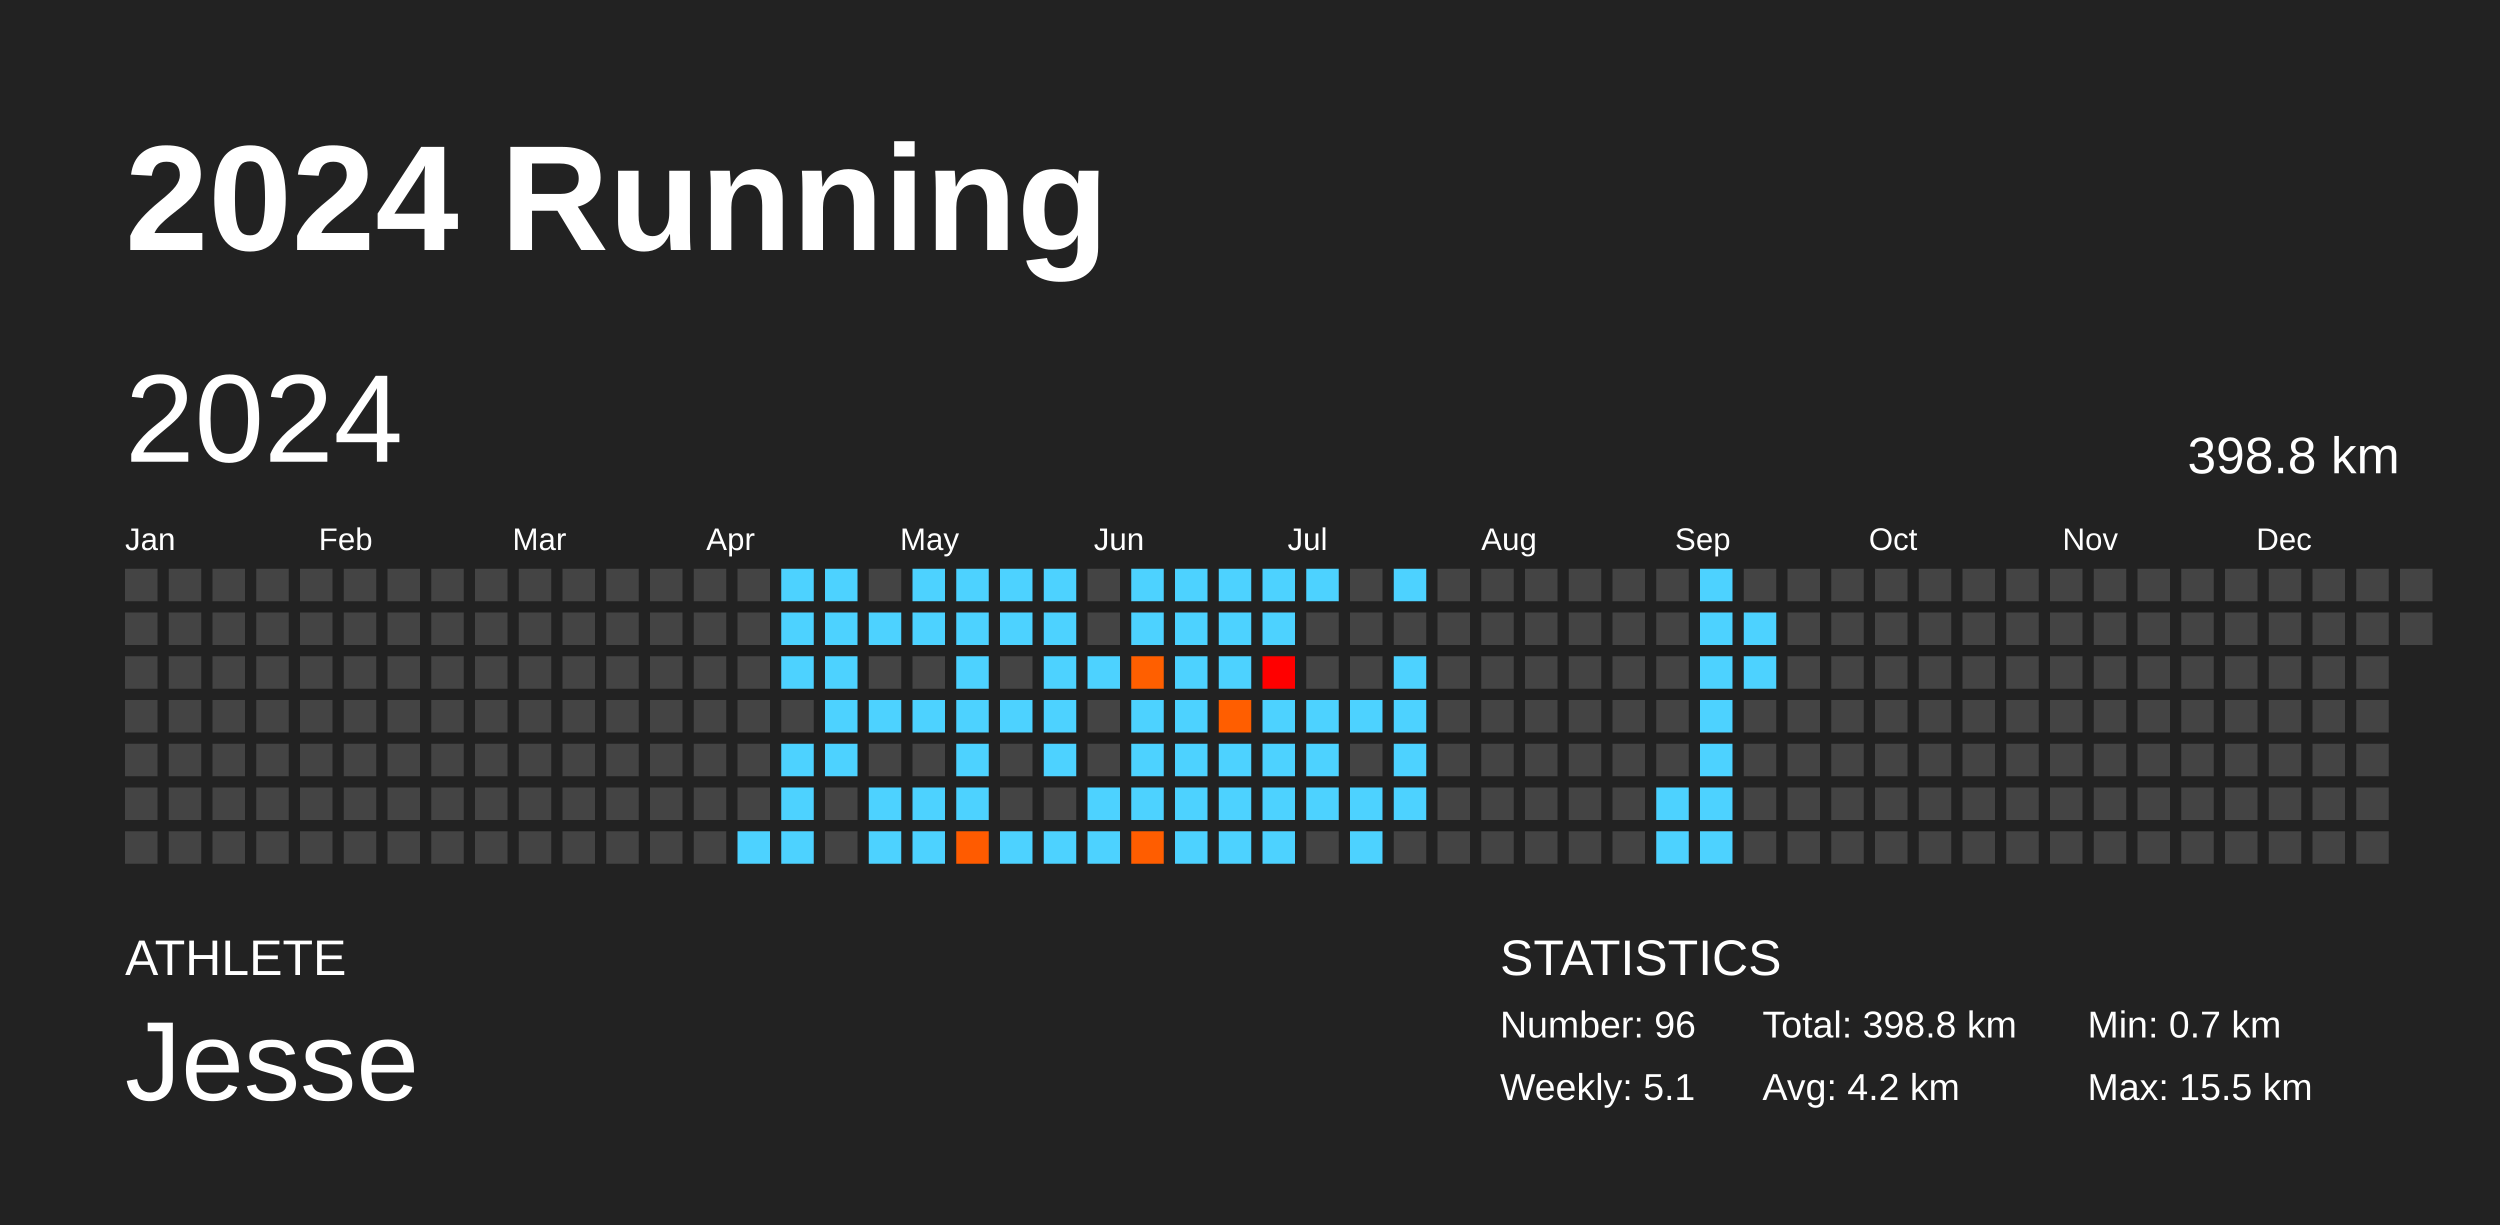
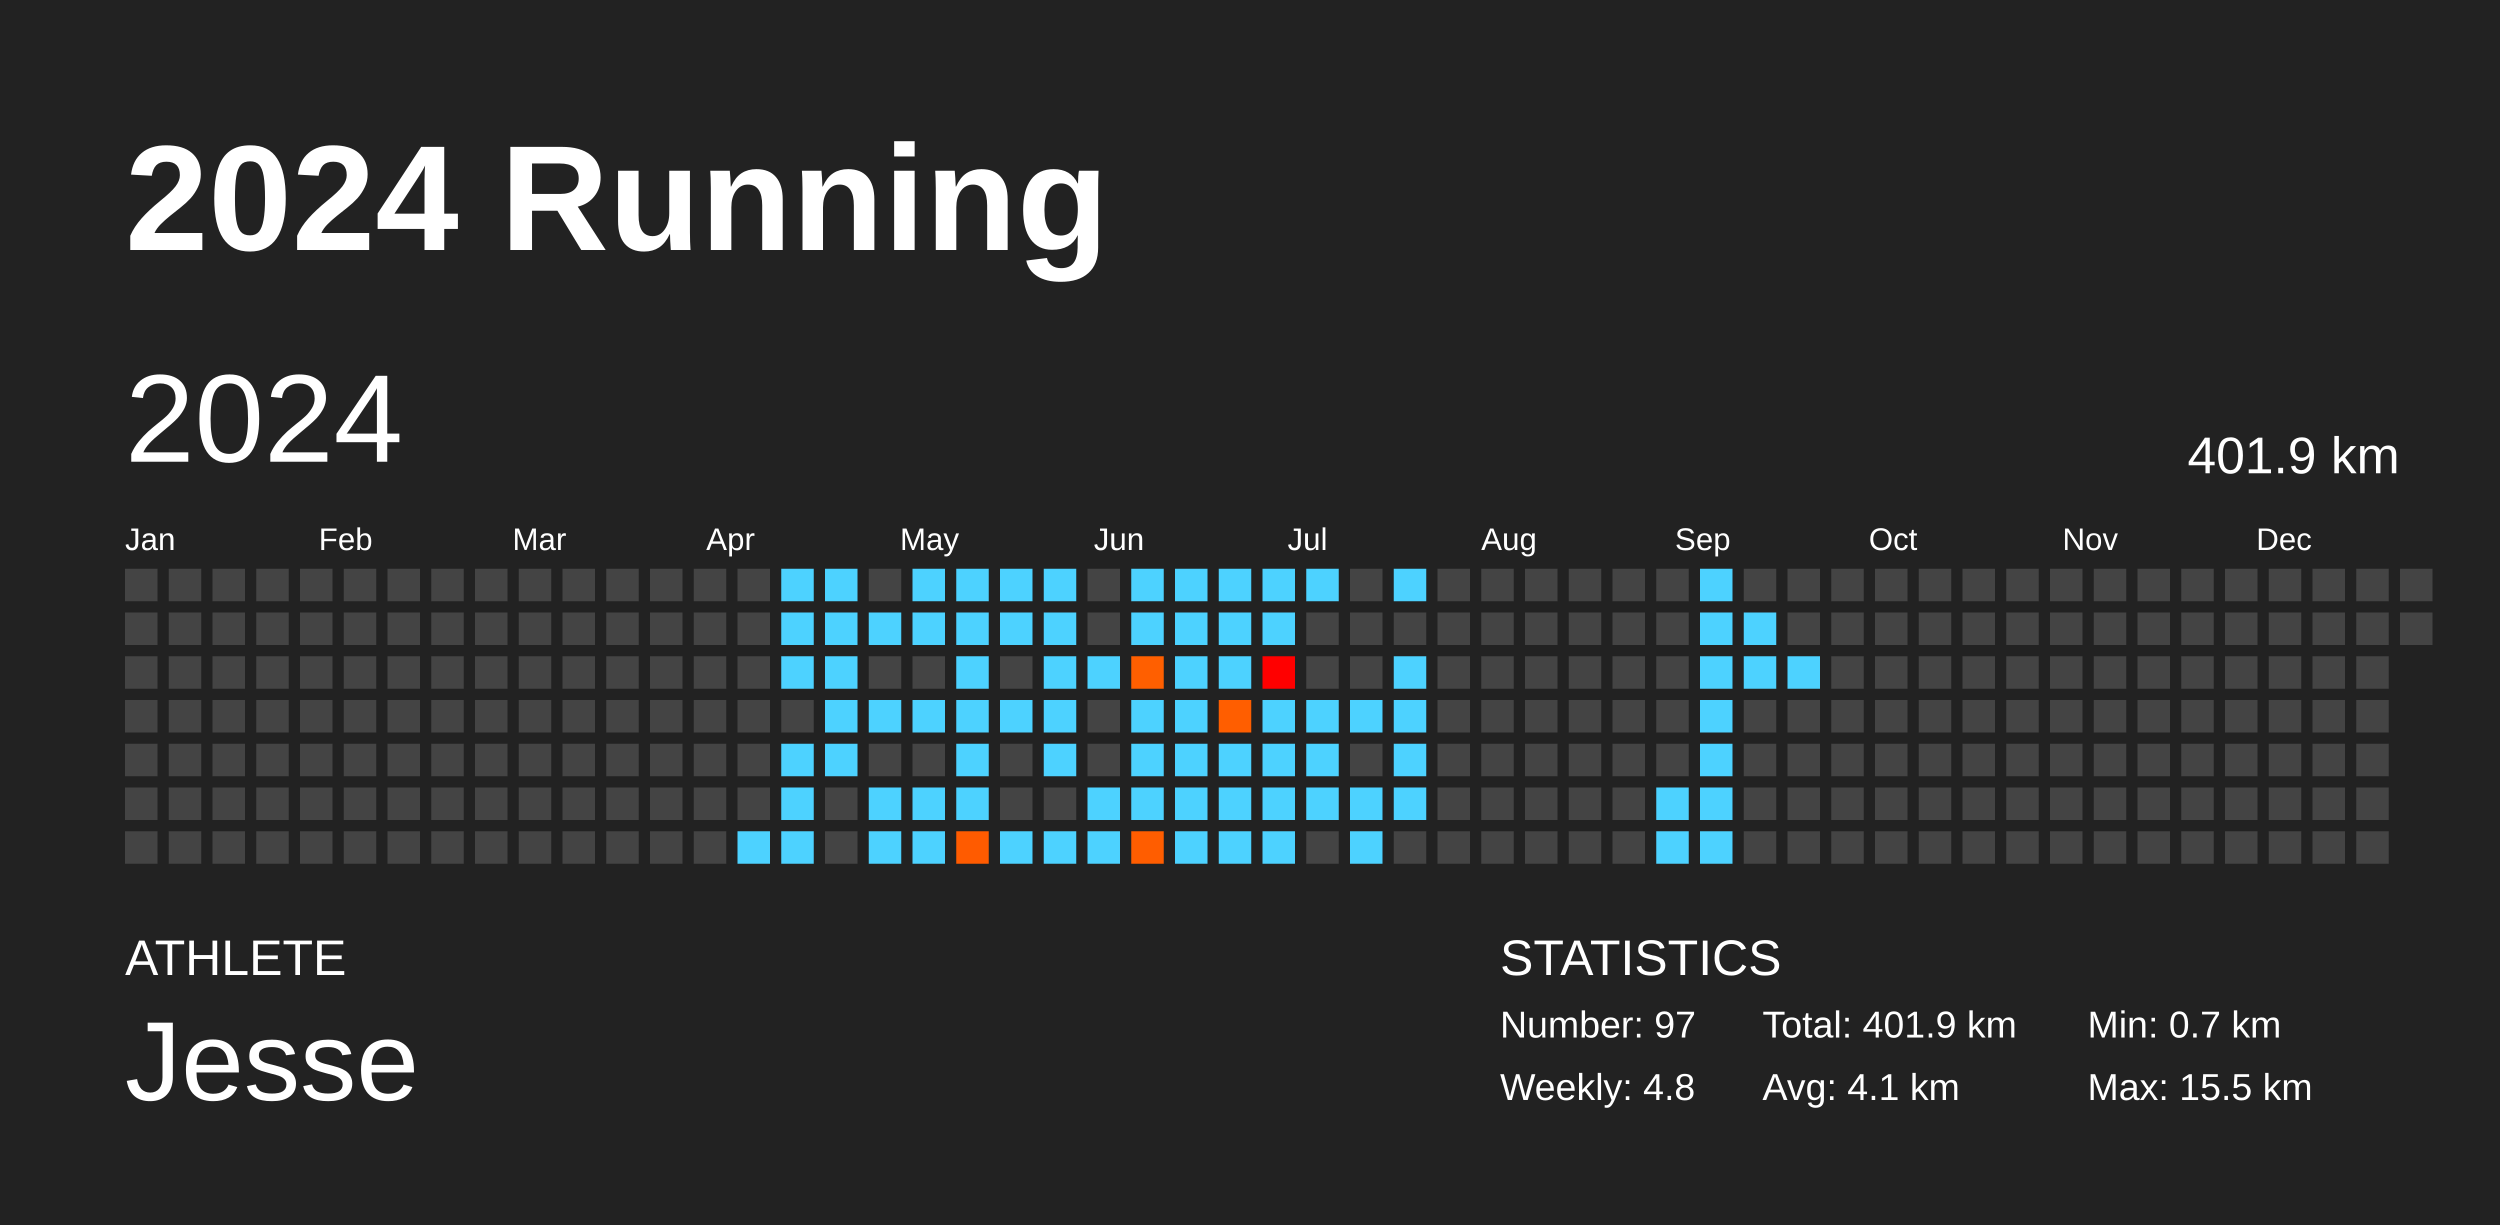
<svg xmlns="http://www.w3.org/2000/svg" baseProfile="full" height="98mm" version="1.1" viewBox="0,0,200,98" width="200mm">
  <defs />
  <rect fill="#222222" height="98" width="200" x="0" y="0" />
  <text fill="#FFFFFF" style="font-size:12px; font-family:Arial; font-weight:bold;" x="10" y="20">2024 Running</text>
  <text fill="#FFFFFF" style="font-size:4px; font-family:Arial" x="10" y="78">ATHLETE</text>
  <text fill="#FFFFFF" style="font-size:9px; font-family:Arial" x="10" y="88">Jesse</text>
  <text fill="#FFFFFF" style="font-size:4px; font-family:Arial" x="120" y="78">STATISTICS</text>
-   <text fill="#FFFFFF" style="font-size:3px; font-family:Arial" x="120" y="83">Number: 96</text>
-   <text fill="#FFFFFF" style="font-size:3px; font-family:Arial" x="120" y="88">Weekly: 5.1</text>
-   <text fill="#FFFFFF" style="font-size:3px; font-family:Arial" x="141" y="83">Total: 398.8 km</text>
-   <text fill="#FFFFFF" style="font-size:3px; font-family:Arial" x="141" y="88">Avg: 4.2 km</text>
+   <text fill="#FFFFFF" style="font-size:3px; font-family:Arial" x="120" y="83">Number: 97</text>
+   <text fill="#FFFFFF" style="font-size:3px; font-family:Arial" x="120" y="88">Weekly: 4.8</text>
+   <text fill="#FFFFFF" style="font-size:3px; font-family:Arial" x="141" y="83">Total: 401.9 km</text>
+   <text fill="#FFFFFF" style="font-size:3px; font-family:Arial" x="141" y="88">Avg: 4.1 km</text>
  <text fill="#FFFFFF" style="font-size:3px; font-family:Arial" x="167" y="83">Min: 0.7 km</text>
  <text fill="#FFFFFF" style="font-size:3px; font-family:Arial" x="167" y="88">Max: 15.5 km</text>
  <text dominant-baseline="hanging" fill="#FFFFFF" style="font-size:10.0px; font-family:Arial;" x="10" y="30">2024</text>
-   <text dominant-baseline="hanging" fill="#FFFFFF" style="font-size:4.125px; font-family:Arial;" x="175" y="35">398.8 km</text>
+   <text dominant-baseline="hanging" fill="#FFFFFF" style="font-size:4.125px; font-family:Arial;" x="175" y="35">401.9 km</text>
  <text fill="#FFFFFF" style="font-size:2.5px; font-family:Arial" x="10.0" y="44">Jan</text>
  <text fill="#FFFFFF" style="font-size:2.5px; font-family:Arial" x="25.5" y="44">Feb</text>
  <text fill="#FFFFFF" style="font-size:2.5px; font-family:Arial" x="41.0" y="44">Mar</text>
  <text fill="#FFFFFF" style="font-size:2.5px; font-family:Arial" x="56.5" y="44">Apr</text>
  <text fill="#FFFFFF" style="font-size:2.5px; font-family:Arial" x="72.0" y="44">May</text>
  <text fill="#FFFFFF" style="font-size:2.5px; font-family:Arial" x="87.5" y="44">Jun</text>
  <text fill="#FFFFFF" style="font-size:2.5px; font-family:Arial" x="103.0" y="44">Jul</text>
  <text fill="#FFFFFF" style="font-size:2.5px; font-family:Arial" x="118.5" y="44">Aug</text>
  <text fill="#FFFFFF" style="font-size:2.5px; font-family:Arial" x="134.0" y="44">Sep</text>
  <text fill="#FFFFFF" style="font-size:2.5px; font-family:Arial" x="149.5" y="44">Oct</text>
  <text fill="#FFFFFF" style="font-size:2.5px; font-family:Arial" x="165.0" y="44">Nov</text>
  <text fill="#FFFFFF" style="font-size:2.5px; font-family:Arial" x="180.5" y="44">Dec</text>
  <rect fill="#444444" height="2.6" width="2.6" x="10.0" y="45.5" />
  <rect fill="#444444" height="2.6" width="2.6" x="10.0" y="49.0" />
  <rect fill="#444444" height="2.6" width="2.6" x="10.0" y="52.5" />
  <rect fill="#444444" height="2.6" width="2.6" x="10.0" y="56.0" />
  <rect fill="#444444" height="2.6" width="2.6" x="10.0" y="59.5" />
  <rect fill="#444444" height="2.6" width="2.6" x="10.0" y="63.0" />
  <rect fill="#444444" height="2.6" width="2.6" x="10.0" y="66.5" />
  <rect fill="#444444" height="2.6" width="2.6" x="13.5" y="45.5" />
  <rect fill="#444444" height="2.6" width="2.6" x="13.5" y="49.0" />
  <rect fill="#444444" height="2.6" width="2.6" x="13.5" y="52.5" />
  <rect fill="#444444" height="2.6" width="2.6" x="13.5" y="56.0" />
  <rect fill="#444444" height="2.6" width="2.6" x="13.5" y="59.5" />
  <rect fill="#444444" height="2.6" width="2.6" x="13.5" y="63.0" />
  <rect fill="#444444" height="2.6" width="2.6" x="13.5" y="66.5" />
  <rect fill="#444444" height="2.6" width="2.6" x="17.0" y="45.5" />
  <rect fill="#444444" height="2.6" width="2.6" x="17.0" y="49.0" />
  <rect fill="#444444" height="2.6" width="2.6" x="17.0" y="52.5" />
  <rect fill="#444444" height="2.6" width="2.6" x="17.0" y="56.0" />
  <rect fill="#444444" height="2.6" width="2.6" x="17.0" y="59.5" />
  <rect fill="#444444" height="2.6" width="2.6" x="17.0" y="63.0" />
  <rect fill="#444444" height="2.6" width="2.6" x="17.0" y="66.5" />
  <rect fill="#444444" height="2.6" width="2.6" x="20.5" y="45.5" />
  <rect fill="#444444" height="2.6" width="2.6" x="20.5" y="49.0" />
  <rect fill="#444444" height="2.6" width="2.6" x="20.5" y="52.5" />
  <rect fill="#444444" height="2.6" width="2.6" x="20.5" y="56.0" />
  <rect fill="#444444" height="2.6" width="2.6" x="20.5" y="59.5" />
  <rect fill="#444444" height="2.6" width="2.6" x="20.5" y="63.0" />
  <rect fill="#444444" height="2.6" width="2.6" x="20.5" y="66.5" />
  <rect fill="#444444" height="2.6" width="2.6" x="24.0" y="45.5" />
  <rect fill="#444444" height="2.6" width="2.6" x="24.0" y="49.0" />
  <rect fill="#444444" height="2.6" width="2.6" x="24.0" y="52.5" />
  <rect fill="#444444" height="2.6" width="2.6" x="24.0" y="56.0" />
  <rect fill="#444444" height="2.6" width="2.6" x="24.0" y="59.5" />
  <rect fill="#444444" height="2.6" width="2.6" x="24.0" y="63.0" />
  <rect fill="#444444" height="2.6" width="2.6" x="24.0" y="66.5" />
  <rect fill="#444444" height="2.6" width="2.6" x="27.5" y="45.5" />
  <rect fill="#444444" height="2.6" width="2.6" x="27.5" y="49.0" />
  <rect fill="#444444" height="2.6" width="2.6" x="27.5" y="52.5" />
  <rect fill="#444444" height="2.6" width="2.6" x="27.5" y="56.0" />
  <rect fill="#444444" height="2.6" width="2.6" x="27.5" y="59.5" />
  <rect fill="#444444" height="2.6" width="2.6" x="27.5" y="63.0" />
  <rect fill="#444444" height="2.6" width="2.6" x="27.5" y="66.5" />
  <rect fill="#444444" height="2.6" width="2.6" x="31.0" y="45.5" />
  <rect fill="#444444" height="2.6" width="2.6" x="31.0" y="49.0" />
  <rect fill="#444444" height="2.6" width="2.6" x="31.0" y="52.5" />
  <rect fill="#444444" height="2.6" width="2.6" x="31.0" y="56.0" />
  <rect fill="#444444" height="2.6" width="2.6" x="31.0" y="59.5" />
  <rect fill="#444444" height="2.6" width="2.6" x="31.0" y="63.0" />
  <rect fill="#444444" height="2.6" width="2.6" x="31.0" y="66.5" />
  <rect fill="#444444" height="2.6" width="2.6" x="34.5" y="45.5" />
  <rect fill="#444444" height="2.6" width="2.6" x="34.5" y="49.0" />
  <rect fill="#444444" height="2.6" width="2.6" x="34.5" y="52.5" />
  <rect fill="#444444" height="2.6" width="2.6" x="34.5" y="56.0" />
  <rect fill="#444444" height="2.6" width="2.6" x="34.5" y="59.5" />
  <rect fill="#444444" height="2.6" width="2.6" x="34.5" y="63.0" />
  <rect fill="#444444" height="2.6" width="2.6" x="34.5" y="66.5" />
  <rect fill="#444444" height="2.6" width="2.6" x="38.0" y="45.5" />
  <rect fill="#444444" height="2.6" width="2.6" x="38.0" y="49.0" />
  <rect fill="#444444" height="2.6" width="2.6" x="38.0" y="52.5" />
  <rect fill="#444444" height="2.6" width="2.6" x="38.0" y="56.0" />
  <rect fill="#444444" height="2.6" width="2.6" x="38.0" y="59.5" />
  <rect fill="#444444" height="2.6" width="2.6" x="38.0" y="63.0" />
  <rect fill="#444444" height="2.6" width="2.6" x="38.0" y="66.5" />
  <rect fill="#444444" height="2.6" width="2.6" x="41.5" y="45.5" />
  <rect fill="#444444" height="2.6" width="2.6" x="41.5" y="49.0" />
  <rect fill="#444444" height="2.6" width="2.6" x="41.5" y="52.5" />
  <rect fill="#444444" height="2.6" width="2.6" x="41.5" y="56.0" />
  <rect fill="#444444" height="2.6" width="2.6" x="41.5" y="59.5" />
  <rect fill="#444444" height="2.6" width="2.6" x="41.5" y="63.0" />
  <rect fill="#444444" height="2.6" width="2.6" x="41.5" y="66.5" />
  <rect fill="#444444" height="2.6" width="2.6" x="45.0" y="45.5" />
  <rect fill="#444444" height="2.6" width="2.6" x="45.0" y="49.0" />
  <rect fill="#444444" height="2.6" width="2.6" x="45.0" y="52.5" />
  <rect fill="#444444" height="2.6" width="2.6" x="45.0" y="56.0" />
  <rect fill="#444444" height="2.6" width="2.6" x="45.0" y="59.5" />
  <rect fill="#444444" height="2.6" width="2.6" x="45.0" y="63.0" />
  <rect fill="#444444" height="2.6" width="2.6" x="45.0" y="66.5" />
  <rect fill="#444444" height="2.6" width="2.6" x="48.5" y="45.5" />
  <rect fill="#444444" height="2.6" width="2.6" x="48.5" y="49.0" />
  <rect fill="#444444" height="2.6" width="2.6" x="48.5" y="52.5" />
  <rect fill="#444444" height="2.6" width="2.6" x="48.5" y="56.0" />
  <rect fill="#444444" height="2.6" width="2.6" x="48.5" y="59.5" />
  <rect fill="#444444" height="2.6" width="2.6" x="48.5" y="63.0" />
  <rect fill="#444444" height="2.6" width="2.6" x="48.5" y="66.5" />
  <rect fill="#444444" height="2.6" width="2.6" x="52.0" y="45.5" />
  <rect fill="#444444" height="2.6" width="2.6" x="52.0" y="49.0" />
  <rect fill="#444444" height="2.6" width="2.6" x="52.0" y="52.5" />
  <rect fill="#444444" height="2.6" width="2.6" x="52.0" y="56.0" />
  <rect fill="#444444" height="2.6" width="2.6" x="52.0" y="59.5" />
  <rect fill="#444444" height="2.6" width="2.6" x="52.0" y="63.0" />
  <rect fill="#444444" height="2.6" width="2.6" x="52.0" y="66.5" />
  <rect fill="#444444" height="2.6" width="2.6" x="55.5" y="45.5" />
  <rect fill="#444444" height="2.6" width="2.6" x="55.5" y="49.0" />
  <rect fill="#444444" height="2.6" width="2.6" x="55.5" y="52.5" />
  <rect fill="#444444" height="2.6" width="2.6" x="55.5" y="56.0" />
  <rect fill="#444444" height="2.6" width="2.6" x="55.5" y="59.5" />
  <rect fill="#444444" height="2.6" width="2.6" x="55.5" y="63.0" />
  <rect fill="#444444" height="2.6" width="2.6" x="55.5" y="66.5" />
  <rect fill="#444444" height="2.6" width="2.6" x="59.0" y="45.5" />
  <rect fill="#444444" height="2.6" width="2.6" x="59.0" y="49.0" />
  <rect fill="#444444" height="2.6" width="2.6" x="59.0" y="52.5" />
  <rect fill="#444444" height="2.6" width="2.6" x="59.0" y="56.0" />
  <rect fill="#444444" height="2.6" width="2.6" x="59.0" y="59.5" />
  <rect fill="#444444" height="2.6" width="2.6" x="59.0" y="63.0" />
  <rect fill="#4dd2ff" height="2.6" width="2.6" x="59.0" y="66.5" />
  <rect fill="#4dd2ff" height="2.6" width="2.6" x="62.5" y="45.5" />
  <rect fill="#4dd2ff" height="2.6" width="2.6" x="62.5" y="49.0" />
  <rect fill="#4dd2ff" height="2.6" width="2.6" x="62.5" y="52.5" />
  <rect fill="#444444" height="2.6" width="2.6" x="62.5" y="56.0" />
  <rect fill="#4dd2ff" height="2.6" width="2.6" x="62.5" y="59.5" />
  <rect fill="#4dd2ff" height="2.6" width="2.6" x="62.5" y="63.0" />
  <rect fill="#4dd2ff" height="2.6" width="2.6" x="62.5" y="66.5" />
  <rect fill="#4dd2ff" height="2.6" width="2.6" x="66.0" y="45.5" />
  <rect fill="#4dd2ff" height="2.6" width="2.6" x="66.0" y="49.0" />
  <rect fill="#4dd2ff" height="2.6" width="2.6" x="66.0" y="52.5" />
  <rect fill="#4dd2ff" height="2.6" width="2.6" x="66.0" y="56.0" />
  <rect fill="#4dd2ff" height="2.6" width="2.6" x="66.0" y="59.5" />
  <rect fill="#444444" height="2.6" width="2.6" x="66.0" y="63.0" />
  <rect fill="#444444" height="2.6" width="2.6" x="66.0" y="66.5" />
  <rect fill="#444444" height="2.6" width="2.6" x="69.5" y="45.5" />
  <rect fill="#4dd2ff" height="2.6" width="2.6" x="69.5" y="49.0" />
  <rect fill="#444444" height="2.6" width="2.6" x="69.5" y="52.5" />
  <rect fill="#4dd2ff" height="2.6" width="2.6" x="69.5" y="56.0" />
  <rect fill="#444444" height="2.6" width="2.6" x="69.5" y="59.5" />
  <rect fill="#4dd2ff" height="2.6" width="2.6" x="69.5" y="63.0" />
  <rect fill="#4dd2ff" height="2.6" width="2.6" x="69.5" y="66.5" />
  <rect fill="#4dd2ff" height="2.6" width="2.6" x="73.0" y="45.5" />
  <rect fill="#4dd2ff" height="2.6" width="2.6" x="73.0" y="49.0" />
  <rect fill="#444444" height="2.6" width="2.6" x="73.0" y="52.5" />
  <rect fill="#4dd2ff" height="2.6" width="2.6" x="73.0" y="56.0" />
  <rect fill="#444444" height="2.6" width="2.6" x="73.0" y="59.5" />
  <rect fill="#4dd2ff" height="2.6" width="2.6" x="73.0" y="63.0" />
  <rect fill="#4dd2ff" height="2.6" width="2.6" x="73.0" y="66.5" />
  <rect fill="#4dd2ff" height="2.6" width="2.6" x="76.5" y="45.5" />
  <rect fill="#4dd2ff" height="2.6" width="2.6" x="76.5" y="49.0" />
  <rect fill="#4dd2ff" height="2.6" width="2.6" x="76.5" y="52.5" />
  <rect fill="#4dd2ff" height="2.6" width="2.6" x="76.5" y="56.0" />
  <rect fill="#4dd2ff" height="2.6" width="2.6" x="76.5" y="59.5" />
  <rect fill="#4dd2ff" height="2.6" width="2.6" x="76.5" y="63.0" />
  <rect fill="#ff5b00" height="2.6" width="2.6" x="76.5" y="66.5" />
  <rect fill="#4dd2ff" height="2.6" width="2.6" x="80.0" y="45.5" />
  <rect fill="#4dd2ff" height="2.6" width="2.6" x="80.0" y="49.0" />
  <rect fill="#444444" height="2.6" width="2.6" x="80.0" y="52.5" />
  <rect fill="#4dd2ff" height="2.6" width="2.6" x="80.0" y="56.0" />
  <rect fill="#444444" height="2.6" width="2.6" x="80.0" y="59.5" />
  <rect fill="#444444" height="2.6" width="2.6" x="80.0" y="63.0" />
  <rect fill="#4dd2ff" height="2.6" width="2.6" x="80.0" y="66.5" />
  <rect fill="#4dd2ff" height="2.6" width="2.6" x="83.5" y="45.5" />
  <rect fill="#4dd2ff" height="2.6" width="2.6" x="83.5" y="49.0" />
  <rect fill="#4dd2ff" height="2.6" width="2.6" x="83.5" y="52.5" />
  <rect fill="#4dd2ff" height="2.6" width="2.6" x="83.5" y="56.0" />
  <rect fill="#4dd2ff" height="2.6" width="2.6" x="83.5" y="59.5" />
  <rect fill="#444444" height="2.6" width="2.6" x="83.5" y="63.0" />
  <rect fill="#4dd2ff" height="2.6" width="2.6" x="83.5" y="66.5" />
  <rect fill="#444444" height="2.6" width="2.6" x="87.0" y="45.5" />
  <rect fill="#444444" height="2.6" width="2.6" x="87.0" y="49.0" />
  <rect fill="#4dd2ff" height="2.6" width="2.6" x="87.0" y="52.5" />
  <rect fill="#444444" height="2.6" width="2.6" x="87.0" y="56.0" />
  <rect fill="#444444" height="2.6" width="2.6" x="87.0" y="59.5" />
  <rect fill="#4dd2ff" height="2.6" width="2.6" x="87.0" y="63.0" />
  <rect fill="#4dd2ff" height="2.6" width="2.6" x="87.0" y="66.5" />
  <rect fill="#4dd2ff" height="2.6" width="2.6" x="90.5" y="45.5" />
  <rect fill="#4dd2ff" height="2.6" width="2.6" x="90.5" y="49.0" />
  <rect fill="#ff5f00" height="2.6" width="2.6" x="90.5" y="52.5" />
  <rect fill="#4dd2ff" height="2.6" width="2.6" x="90.5" y="56.0" />
  <rect fill="#4dd2ff" height="2.6" width="2.6" x="90.5" y="59.5" />
  <rect fill="#4dd2ff" height="2.6" width="2.6" x="90.5" y="63.0" />
  <rect fill="#ff5d00" height="2.6" width="2.6" x="90.5" y="66.5" />
  <rect fill="#4dd2ff" height="2.6" width="2.6" x="94.0" y="45.5" />
  <rect fill="#4dd2ff" height="2.6" width="2.6" x="94.0" y="49.0" />
  <rect fill="#4dd2ff" height="2.6" width="2.6" x="94.0" y="52.5" />
  <rect fill="#4dd2ff" height="2.6" width="2.6" x="94.0" y="56.0" />
  <rect fill="#4dd2ff" height="2.6" width="2.6" x="94.0" y="59.5" />
  <rect fill="#4dd2ff" height="2.6" width="2.6" x="94.0" y="63.0" />
  <rect fill="#4dd2ff" height="2.6" width="2.6" x="94.0" y="66.5" />
  <rect fill="#4dd2ff" height="2.6" width="2.6" x="97.5" y="45.5" />
  <rect fill="#4dd2ff" height="2.6" width="2.6" x="97.5" y="49.0" />
  <rect fill="#4dd2ff" height="2.6" width="2.6" x="97.5" y="52.5" />
  <rect fill="#ff5e00" height="2.6" width="2.6" x="97.5" y="56.0" />
  <rect fill="#4dd2ff" height="2.6" width="2.6" x="97.5" y="59.5" />
  <rect fill="#4dd2ff" height="2.6" width="2.6" x="97.5" y="63.0" />
  <rect fill="#4dd2ff" height="2.6" width="2.6" x="97.5" y="66.5" />
  <rect fill="#4dd2ff" height="2.6" width="2.6" x="101.0" y="45.5" />
  <rect fill="#4dd2ff" height="2.6" width="2.6" x="101.0" y="49.0" />
  <rect fill="#ff0000" height="2.6" width="2.6" x="101.0" y="52.5" />
  <rect fill="#4dd2ff" height="2.6" width="2.6" x="101.0" y="56.0" />
  <rect fill="#4dd2ff" height="2.6" width="2.6" x="101.0" y="59.5" />
  <rect fill="#4dd2ff" height="2.6" width="2.6" x="101.0" y="63.0" />
  <rect fill="#4dd2ff" height="2.6" width="2.6" x="101.0" y="66.5" />
  <rect fill="#4dd2ff" height="2.6" width="2.6" x="104.5" y="45.5" />
  <rect fill="#444444" height="2.6" width="2.6" x="104.5" y="49.0" />
  <rect fill="#444444" height="2.6" width="2.6" x="104.5" y="52.5" />
  <rect fill="#4dd2ff" height="2.6" width="2.6" x="104.5" y="56.0" />
  <rect fill="#4dd2ff" height="2.6" width="2.6" x="104.5" y="59.5" />
  <rect fill="#4dd2ff" height="2.6" width="2.6" x="104.5" y="63.0" />
  <rect fill="#444444" height="2.6" width="2.6" x="104.5" y="66.5" />
  <rect fill="#444444" height="2.6" width="2.6" x="108.0" y="45.5" />
  <rect fill="#444444" height="2.6" width="2.6" x="108.0" y="49.0" />
  <rect fill="#444444" height="2.6" width="2.6" x="108.0" y="52.5" />
  <rect fill="#4dd2ff" height="2.6" width="2.6" x="108.0" y="56.0" />
  <rect fill="#444444" height="2.6" width="2.6" x="108.0" y="59.5" />
  <rect fill="#4dd2ff" height="2.6" width="2.6" x="108.0" y="63.0" />
  <rect fill="#4dd2ff" height="2.6" width="2.6" x="108.0" y="66.5" />
  <rect fill="#4dd2ff" height="2.6" width="2.6" x="111.5" y="45.5" />
  <rect fill="#444444" height="2.6" width="2.6" x="111.5" y="49.0" />
  <rect fill="#4dd2ff" height="2.6" width="2.6" x="111.5" y="52.5" />
  <rect fill="#4dd2ff" height="2.6" width="2.6" x="111.5" y="56.0" />
  <rect fill="#4dd2ff" height="2.6" width="2.6" x="111.5" y="59.5" />
  <rect fill="#4dd2ff" height="2.6" width="2.6" x="111.5" y="63.0" />
  <rect fill="#444444" height="2.6" width="2.6" x="111.5" y="66.5" />
  <rect fill="#444444" height="2.6" width="2.6" x="115.0" y="45.5" />
  <rect fill="#444444" height="2.6" width="2.6" x="115.0" y="49.0" />
  <rect fill="#444444" height="2.6" width="2.6" x="115.0" y="52.5" />
  <rect fill="#444444" height="2.6" width="2.6" x="115.0" y="56.0" />
  <rect fill="#444444" height="2.6" width="2.6" x="115.0" y="59.5" />
  <rect fill="#444444" height="2.6" width="2.6" x="115.0" y="63.0" />
  <rect fill="#444444" height="2.6" width="2.6" x="115.0" y="66.5" />
  <rect fill="#444444" height="2.6" width="2.6" x="118.5" y="45.5" />
  <rect fill="#444444" height="2.6" width="2.6" x="118.5" y="49.0" />
  <rect fill="#444444" height="2.6" width="2.6" x="118.5" y="52.5" />
  <rect fill="#444444" height="2.6" width="2.6" x="118.5" y="56.0" />
  <rect fill="#444444" height="2.6" width="2.6" x="118.5" y="59.5" />
  <rect fill="#444444" height="2.6" width="2.6" x="118.5" y="63.0" />
  <rect fill="#444444" height="2.6" width="2.6" x="118.5" y="66.5" />
  <rect fill="#444444" height="2.6" width="2.6" x="122.0" y="45.5" />
  <rect fill="#444444" height="2.6" width="2.6" x="122.0" y="49.0" />
  <rect fill="#444444" height="2.6" width="2.6" x="122.0" y="52.5" />
  <rect fill="#444444" height="2.6" width="2.6" x="122.0" y="56.0" />
  <rect fill="#444444" height="2.6" width="2.6" x="122.0" y="59.5" />
  <rect fill="#444444" height="2.6" width="2.6" x="122.0" y="63.0" />
  <rect fill="#444444" height="2.6" width="2.6" x="122.0" y="66.5" />
  <rect fill="#444444" height="2.6" width="2.6" x="125.5" y="45.5" />
  <rect fill="#444444" height="2.6" width="2.6" x="125.5" y="49.0" />
  <rect fill="#444444" height="2.6" width="2.6" x="125.5" y="52.5" />
  <rect fill="#444444" height="2.6" width="2.6" x="125.5" y="56.0" />
  <rect fill="#444444" height="2.6" width="2.6" x="125.5" y="59.5" />
  <rect fill="#444444" height="2.6" width="2.6" x="125.5" y="63.0" />
  <rect fill="#444444" height="2.6" width="2.6" x="125.5" y="66.5" />
  <rect fill="#444444" height="2.6" width="2.6" x="129.0" y="45.5" />
  <rect fill="#444444" height="2.6" width="2.6" x="129.0" y="49.0" />
  <rect fill="#444444" height="2.6" width="2.6" x="129.0" y="52.5" />
  <rect fill="#444444" height="2.6" width="2.6" x="129.0" y="56.0" />
  <rect fill="#444444" height="2.6" width="2.6" x="129.0" y="59.5" />
  <rect fill="#444444" height="2.6" width="2.6" x="129.0" y="63.0" />
  <rect fill="#444444" height="2.6" width="2.6" x="129.0" y="66.5" />
  <rect fill="#444444" height="2.6" width="2.6" x="132.5" y="45.5" />
  <rect fill="#444444" height="2.6" width="2.6" x="132.5" y="49.0" />
  <rect fill="#444444" height="2.6" width="2.6" x="132.5" y="52.5" />
  <rect fill="#444444" height="2.6" width="2.6" x="132.5" y="56.0" />
  <rect fill="#444444" height="2.6" width="2.6" x="132.5" y="59.5" />
  <rect fill="#4dd2ff" height="2.6" width="2.6" x="132.5" y="63.0" />
  <rect fill="#4dd2ff" height="2.6" width="2.6" x="132.5" y="66.5" />
  <rect fill="#4dd2ff" height="2.6" width="2.6" x="136.0" y="45.5" />
  <rect fill="#4dd2ff" height="2.6" width="2.6" x="136.0" y="49.0" />
  <rect fill="#4dd2ff" height="2.6" width="2.6" x="136.0" y="52.5" />
  <rect fill="#4dd2ff" height="2.6" width="2.6" x="136.0" y="56.0" />
  <rect fill="#4dd2ff" height="2.6" width="2.6" x="136.0" y="59.5" />
  <rect fill="#4dd2ff" height="2.6" width="2.6" x="136.0" y="63.0" />
  <rect fill="#4dd2ff" height="2.6" width="2.6" x="136.0" y="66.5" />
  <rect fill="#444444" height="2.6" width="2.6" x="139.5" y="45.5" />
  <rect fill="#4dd2ff" height="2.6" width="2.6" x="139.5" y="49.0" />
  <rect fill="#4dd2ff" height="2.6" width="2.6" x="139.5" y="52.5" />
  <rect fill="#444444" height="2.6" width="2.6" x="139.5" y="56.0" />
  <rect fill="#444444" height="2.6" width="2.6" x="139.5" y="59.5" />
  <rect fill="#444444" height="2.6" width="2.6" x="139.5" y="63.0" />
  <rect fill="#444444" height="2.6" width="2.6" x="139.5" y="66.5" />
  <rect fill="#444444" height="2.6" width="2.6" x="143.0" y="45.5" />
  <rect fill="#444444" height="2.6" width="2.6" x="143.0" y="49.0" />
-   <rect fill="#444444" height="2.6" width="2.6" x="143.0" y="52.5" />
+   <rect fill="#4dd2ff" height="2.6" width="2.6" x="143.0" y="52.5" />
  <rect fill="#444444" height="2.6" width="2.6" x="143.0" y="56.0" />
  <rect fill="#444444" height="2.6" width="2.6" x="143.0" y="59.5" />
  <rect fill="#444444" height="2.6" width="2.6" x="143.0" y="63.0" />
  <rect fill="#444444" height="2.6" width="2.6" x="143.0" y="66.5" />
  <rect fill="#444444" height="2.6" width="2.6" x="146.5" y="45.5" />
  <rect fill="#444444" height="2.6" width="2.6" x="146.5" y="49.0" />
  <rect fill="#444444" height="2.6" width="2.6" x="146.5" y="52.5" />
  <rect fill="#444444" height="2.6" width="2.6" x="146.5" y="56.0" />
  <rect fill="#444444" height="2.6" width="2.6" x="146.5" y="59.5" />
  <rect fill="#444444" height="2.6" width="2.6" x="146.5" y="63.0" />
  <rect fill="#444444" height="2.6" width="2.6" x="146.5" y="66.5" />
  <rect fill="#444444" height="2.6" width="2.6" x="150.0" y="45.5" />
  <rect fill="#444444" height="2.6" width="2.6" x="150.0" y="49.0" />
  <rect fill="#444444" height="2.6" width="2.6" x="150.0" y="52.5" />
  <rect fill="#444444" height="2.6" width="2.6" x="150.0" y="56.0" />
  <rect fill="#444444" height="2.6" width="2.6" x="150.0" y="59.5" />
  <rect fill="#444444" height="2.6" width="2.6" x="150.0" y="63.0" />
  <rect fill="#444444" height="2.6" width="2.6" x="150.0" y="66.5" />
  <rect fill="#444444" height="2.6" width="2.6" x="153.5" y="45.5" />
  <rect fill="#444444" height="2.6" width="2.6" x="153.5" y="49.0" />
  <rect fill="#444444" height="2.6" width="2.6" x="153.5" y="52.5" />
  <rect fill="#444444" height="2.6" width="2.6" x="153.5" y="56.0" />
  <rect fill="#444444" height="2.6" width="2.6" x="153.5" y="59.5" />
  <rect fill="#444444" height="2.6" width="2.6" x="153.5" y="63.0" />
  <rect fill="#444444" height="2.6" width="2.6" x="153.5" y="66.5" />
  <rect fill="#444444" height="2.6" width="2.6" x="157.0" y="45.5" />
  <rect fill="#444444" height="2.6" width="2.6" x="157.0" y="49.0" />
  <rect fill="#444444" height="2.6" width="2.6" x="157.0" y="52.5" />
  <rect fill="#444444" height="2.6" width="2.6" x="157.0" y="56.0" />
  <rect fill="#444444" height="2.6" width="2.6" x="157.0" y="59.5" />
  <rect fill="#444444" height="2.6" width="2.6" x="157.0" y="63.0" />
  <rect fill="#444444" height="2.6" width="2.6" x="157.0" y="66.5" />
  <rect fill="#444444" height="2.6" width="2.6" x="160.5" y="45.5" />
  <rect fill="#444444" height="2.6" width="2.6" x="160.5" y="49.0" />
  <rect fill="#444444" height="2.6" width="2.6" x="160.5" y="52.5" />
  <rect fill="#444444" height="2.6" width="2.6" x="160.5" y="56.0" />
  <rect fill="#444444" height="2.6" width="2.6" x="160.5" y="59.5" />
  <rect fill="#444444" height="2.6" width="2.6" x="160.5" y="63.0" />
  <rect fill="#444444" height="2.6" width="2.6" x="160.5" y="66.5" />
  <rect fill="#444444" height="2.6" width="2.6" x="164.0" y="45.5" />
  <rect fill="#444444" height="2.6" width="2.6" x="164.0" y="49.0" />
  <rect fill="#444444" height="2.6" width="2.6" x="164.0" y="52.5" />
  <rect fill="#444444" height="2.6" width="2.6" x="164.0" y="56.0" />
  <rect fill="#444444" height="2.6" width="2.6" x="164.0" y="59.5" />
  <rect fill="#444444" height="2.6" width="2.6" x="164.0" y="63.0" />
  <rect fill="#444444" height="2.6" width="2.6" x="164.0" y="66.5" />
  <rect fill="#444444" height="2.6" width="2.6" x="167.5" y="45.5" />
  <rect fill="#444444" height="2.6" width="2.6" x="167.5" y="49.0" />
  <rect fill="#444444" height="2.6" width="2.6" x="167.5" y="52.5" />
  <rect fill="#444444" height="2.6" width="2.6" x="167.5" y="56.0" />
  <rect fill="#444444" height="2.6" width="2.6" x="167.5" y="59.5" />
  <rect fill="#444444" height="2.6" width="2.6" x="167.5" y="63.0" />
  <rect fill="#444444" height="2.6" width="2.6" x="167.5" y="66.5" />
  <rect fill="#444444" height="2.6" width="2.6" x="171.0" y="45.5" />
  <rect fill="#444444" height="2.6" width="2.6" x="171.0" y="49.0" />
  <rect fill="#444444" height="2.6" width="2.6" x="171.0" y="52.5" />
  <rect fill="#444444" height="2.6" width="2.6" x="171.0" y="56.0" />
  <rect fill="#444444" height="2.6" width="2.6" x="171.0" y="59.5" />
  <rect fill="#444444" height="2.6" width="2.6" x="171.0" y="63.0" />
  <rect fill="#444444" height="2.6" width="2.6" x="171.0" y="66.5" />
  <rect fill="#444444" height="2.6" width="2.6" x="174.5" y="45.5" />
  <rect fill="#444444" height="2.6" width="2.6" x="174.5" y="49.0" />
  <rect fill="#444444" height="2.6" width="2.6" x="174.5" y="52.5" />
  <rect fill="#444444" height="2.6" width="2.6" x="174.5" y="56.0" />
  <rect fill="#444444" height="2.6" width="2.6" x="174.5" y="59.5" />
  <rect fill="#444444" height="2.6" width="2.6" x="174.5" y="63.0" />
  <rect fill="#444444" height="2.6" width="2.6" x="174.5" y="66.5" />
  <rect fill="#444444" height="2.6" width="2.6" x="178.0" y="45.5" />
  <rect fill="#444444" height="2.6" width="2.6" x="178.0" y="49.0" />
  <rect fill="#444444" height="2.6" width="2.6" x="178.0" y="52.5" />
  <rect fill="#444444" height="2.6" width="2.6" x="178.0" y="56.0" />
  <rect fill="#444444" height="2.6" width="2.6" x="178.0" y="59.5" />
  <rect fill="#444444" height="2.6" width="2.6" x="178.0" y="63.0" />
  <rect fill="#444444" height="2.6" width="2.6" x="178.0" y="66.5" />
  <rect fill="#444444" height="2.6" width="2.6" x="181.5" y="45.5" />
  <rect fill="#444444" height="2.6" width="2.6" x="181.5" y="49.0" />
  <rect fill="#444444" height="2.6" width="2.6" x="181.5" y="52.5" />
  <rect fill="#444444" height="2.6" width="2.6" x="181.5" y="56.0" />
  <rect fill="#444444" height="2.6" width="2.6" x="181.5" y="59.5" />
  <rect fill="#444444" height="2.6" width="2.6" x="181.5" y="63.0" />
  <rect fill="#444444" height="2.6" width="2.6" x="181.5" y="66.5" />
  <rect fill="#444444" height="2.6" width="2.6" x="185.0" y="45.5" />
  <rect fill="#444444" height="2.6" width="2.6" x="185.0" y="49.0" />
  <rect fill="#444444" height="2.6" width="2.6" x="185.0" y="52.5" />
  <rect fill="#444444" height="2.6" width="2.6" x="185.0" y="56.0" />
  <rect fill="#444444" height="2.6" width="2.6" x="185.0" y="59.5" />
  <rect fill="#444444" height="2.6" width="2.6" x="185.0" y="63.0" />
  <rect fill="#444444" height="2.6" width="2.6" x="185.0" y="66.5" />
  <rect fill="#444444" height="2.6" width="2.6" x="188.5" y="45.5" />
  <rect fill="#444444" height="2.6" width="2.6" x="188.5" y="49.0" />
  <rect fill="#444444" height="2.6" width="2.6" x="188.5" y="52.5" />
  <rect fill="#444444" height="2.6" width="2.6" x="188.5" y="56.0" />
  <rect fill="#444444" height="2.6" width="2.6" x="188.5" y="59.5" />
  <rect fill="#444444" height="2.6" width="2.6" x="188.5" y="63.0" />
  <rect fill="#444444" height="2.6" width="2.6" x="188.5" y="66.5" />
  <rect fill="#444444" height="2.6" width="2.6" x="192.0" y="45.5" />
  <rect fill="#444444" height="2.6" width="2.6" x="192.0" y="49.0" />
</svg>
